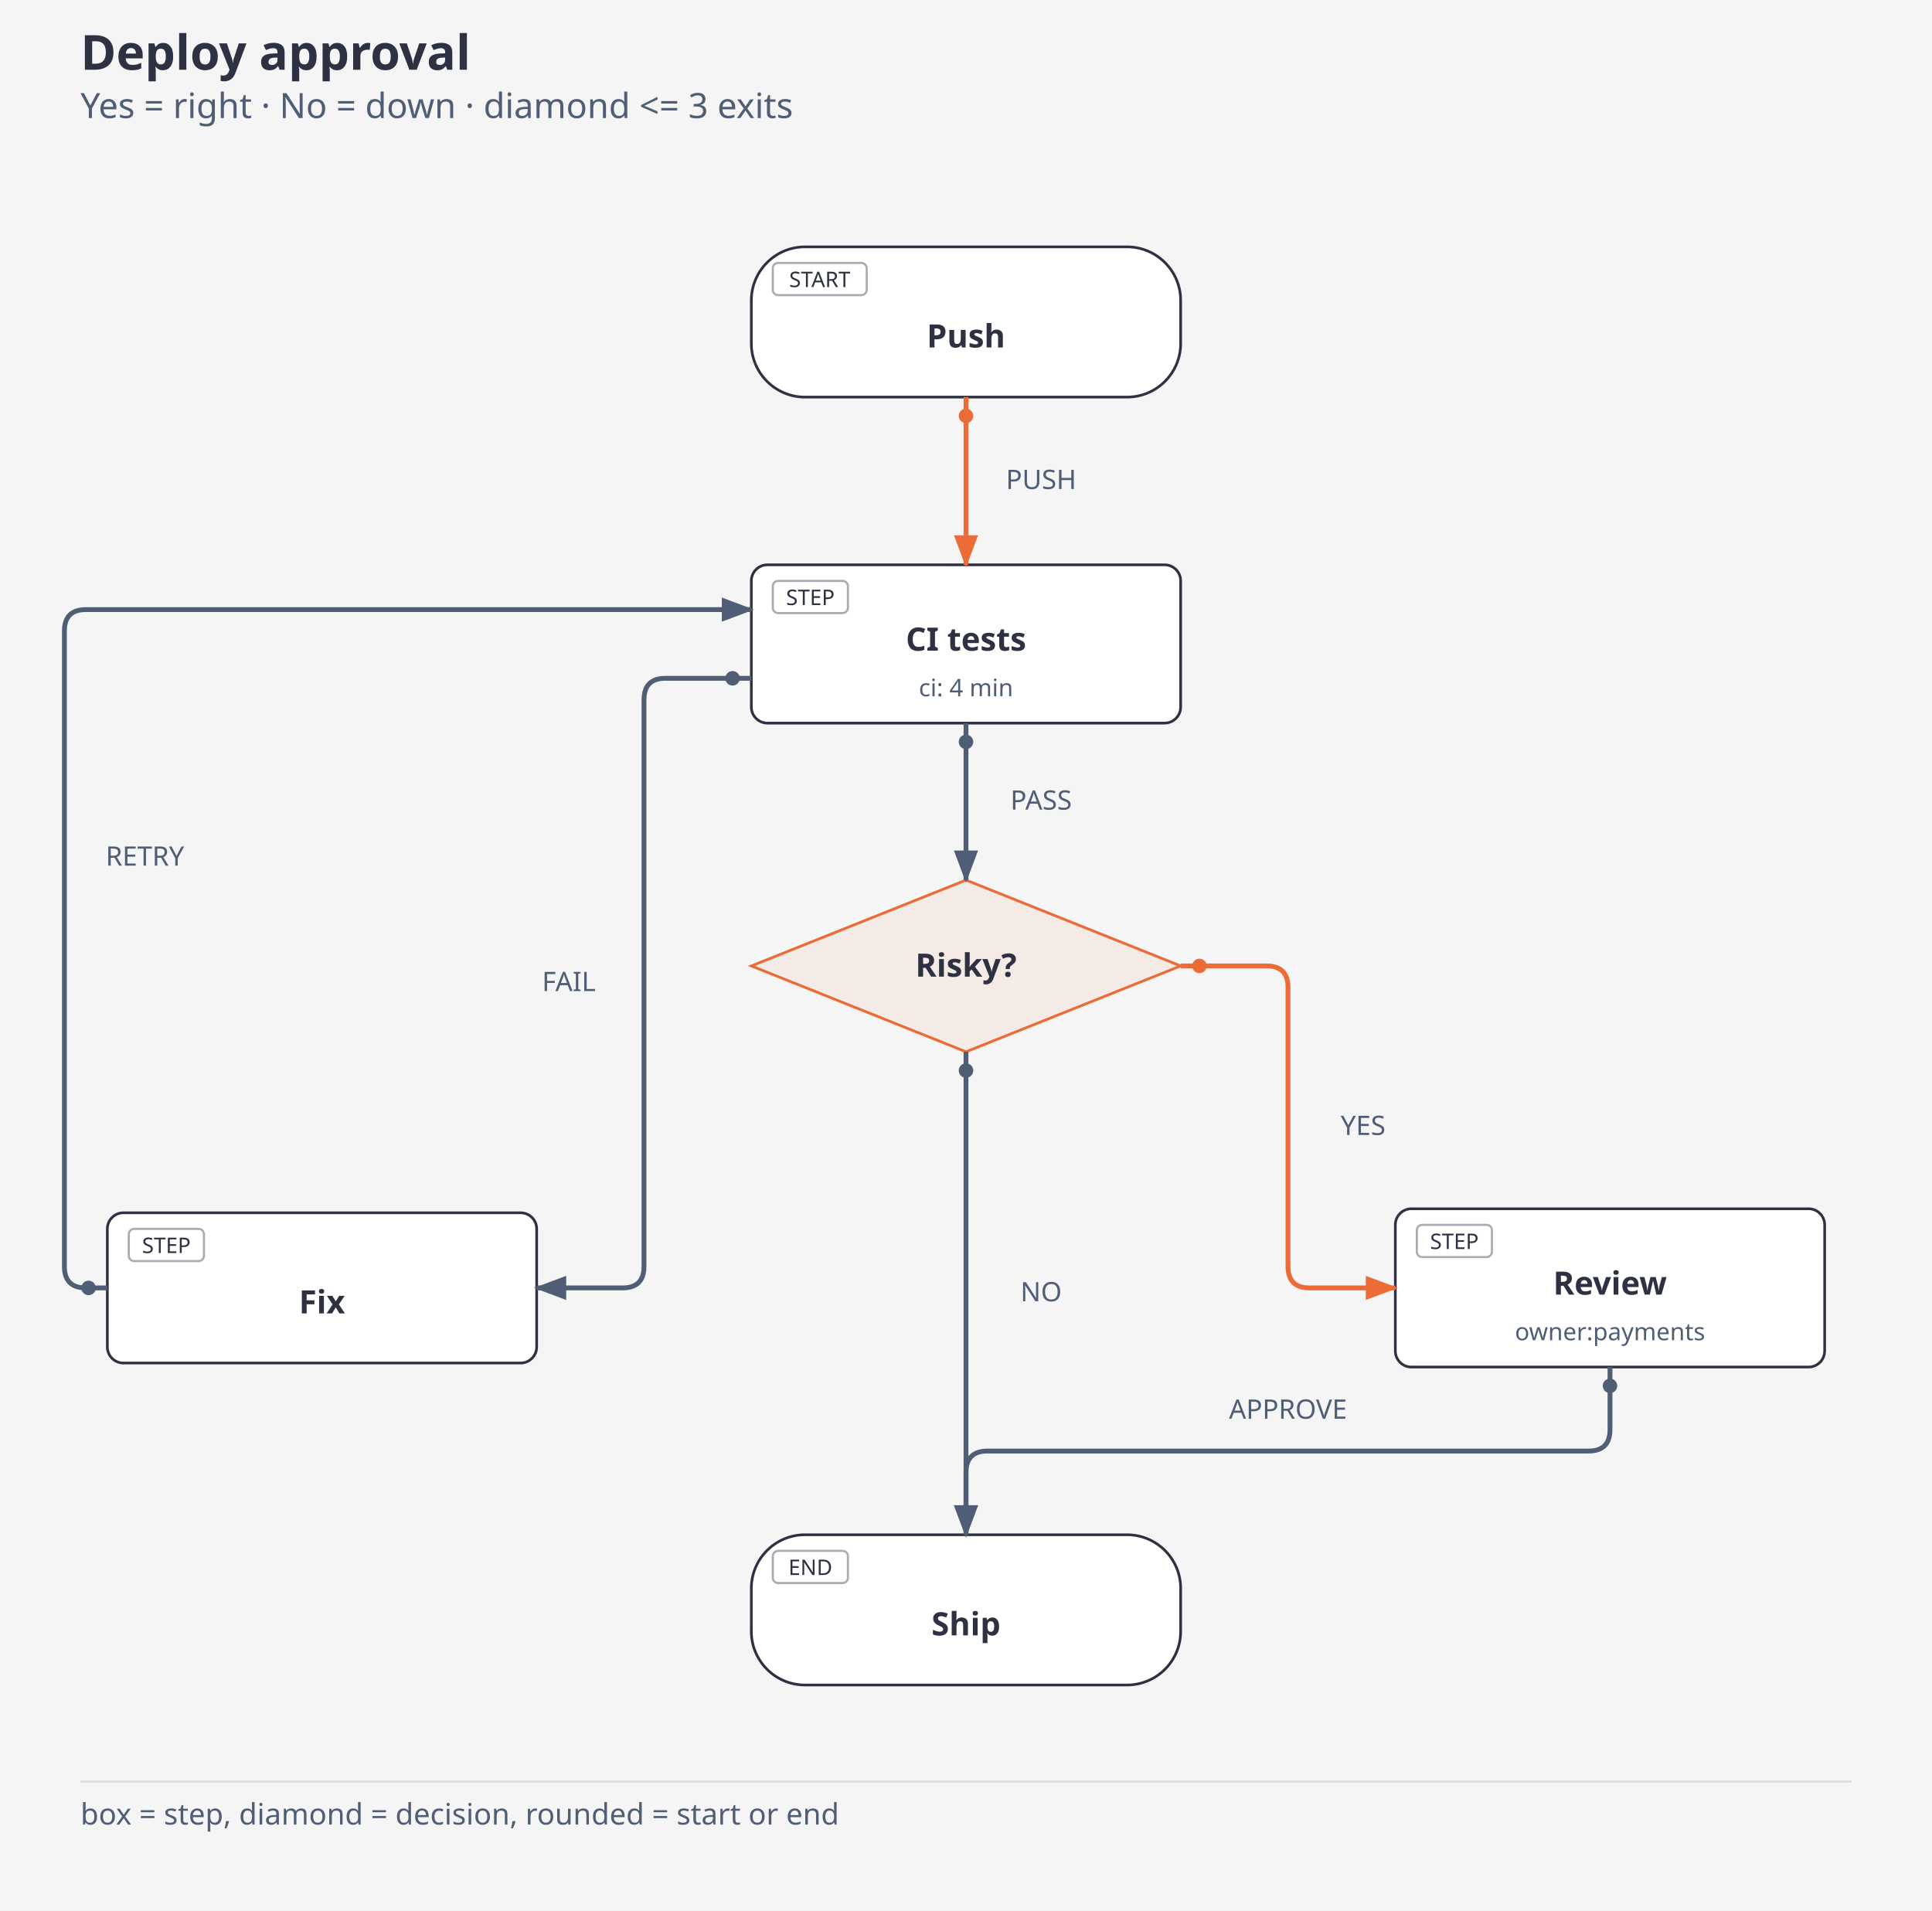
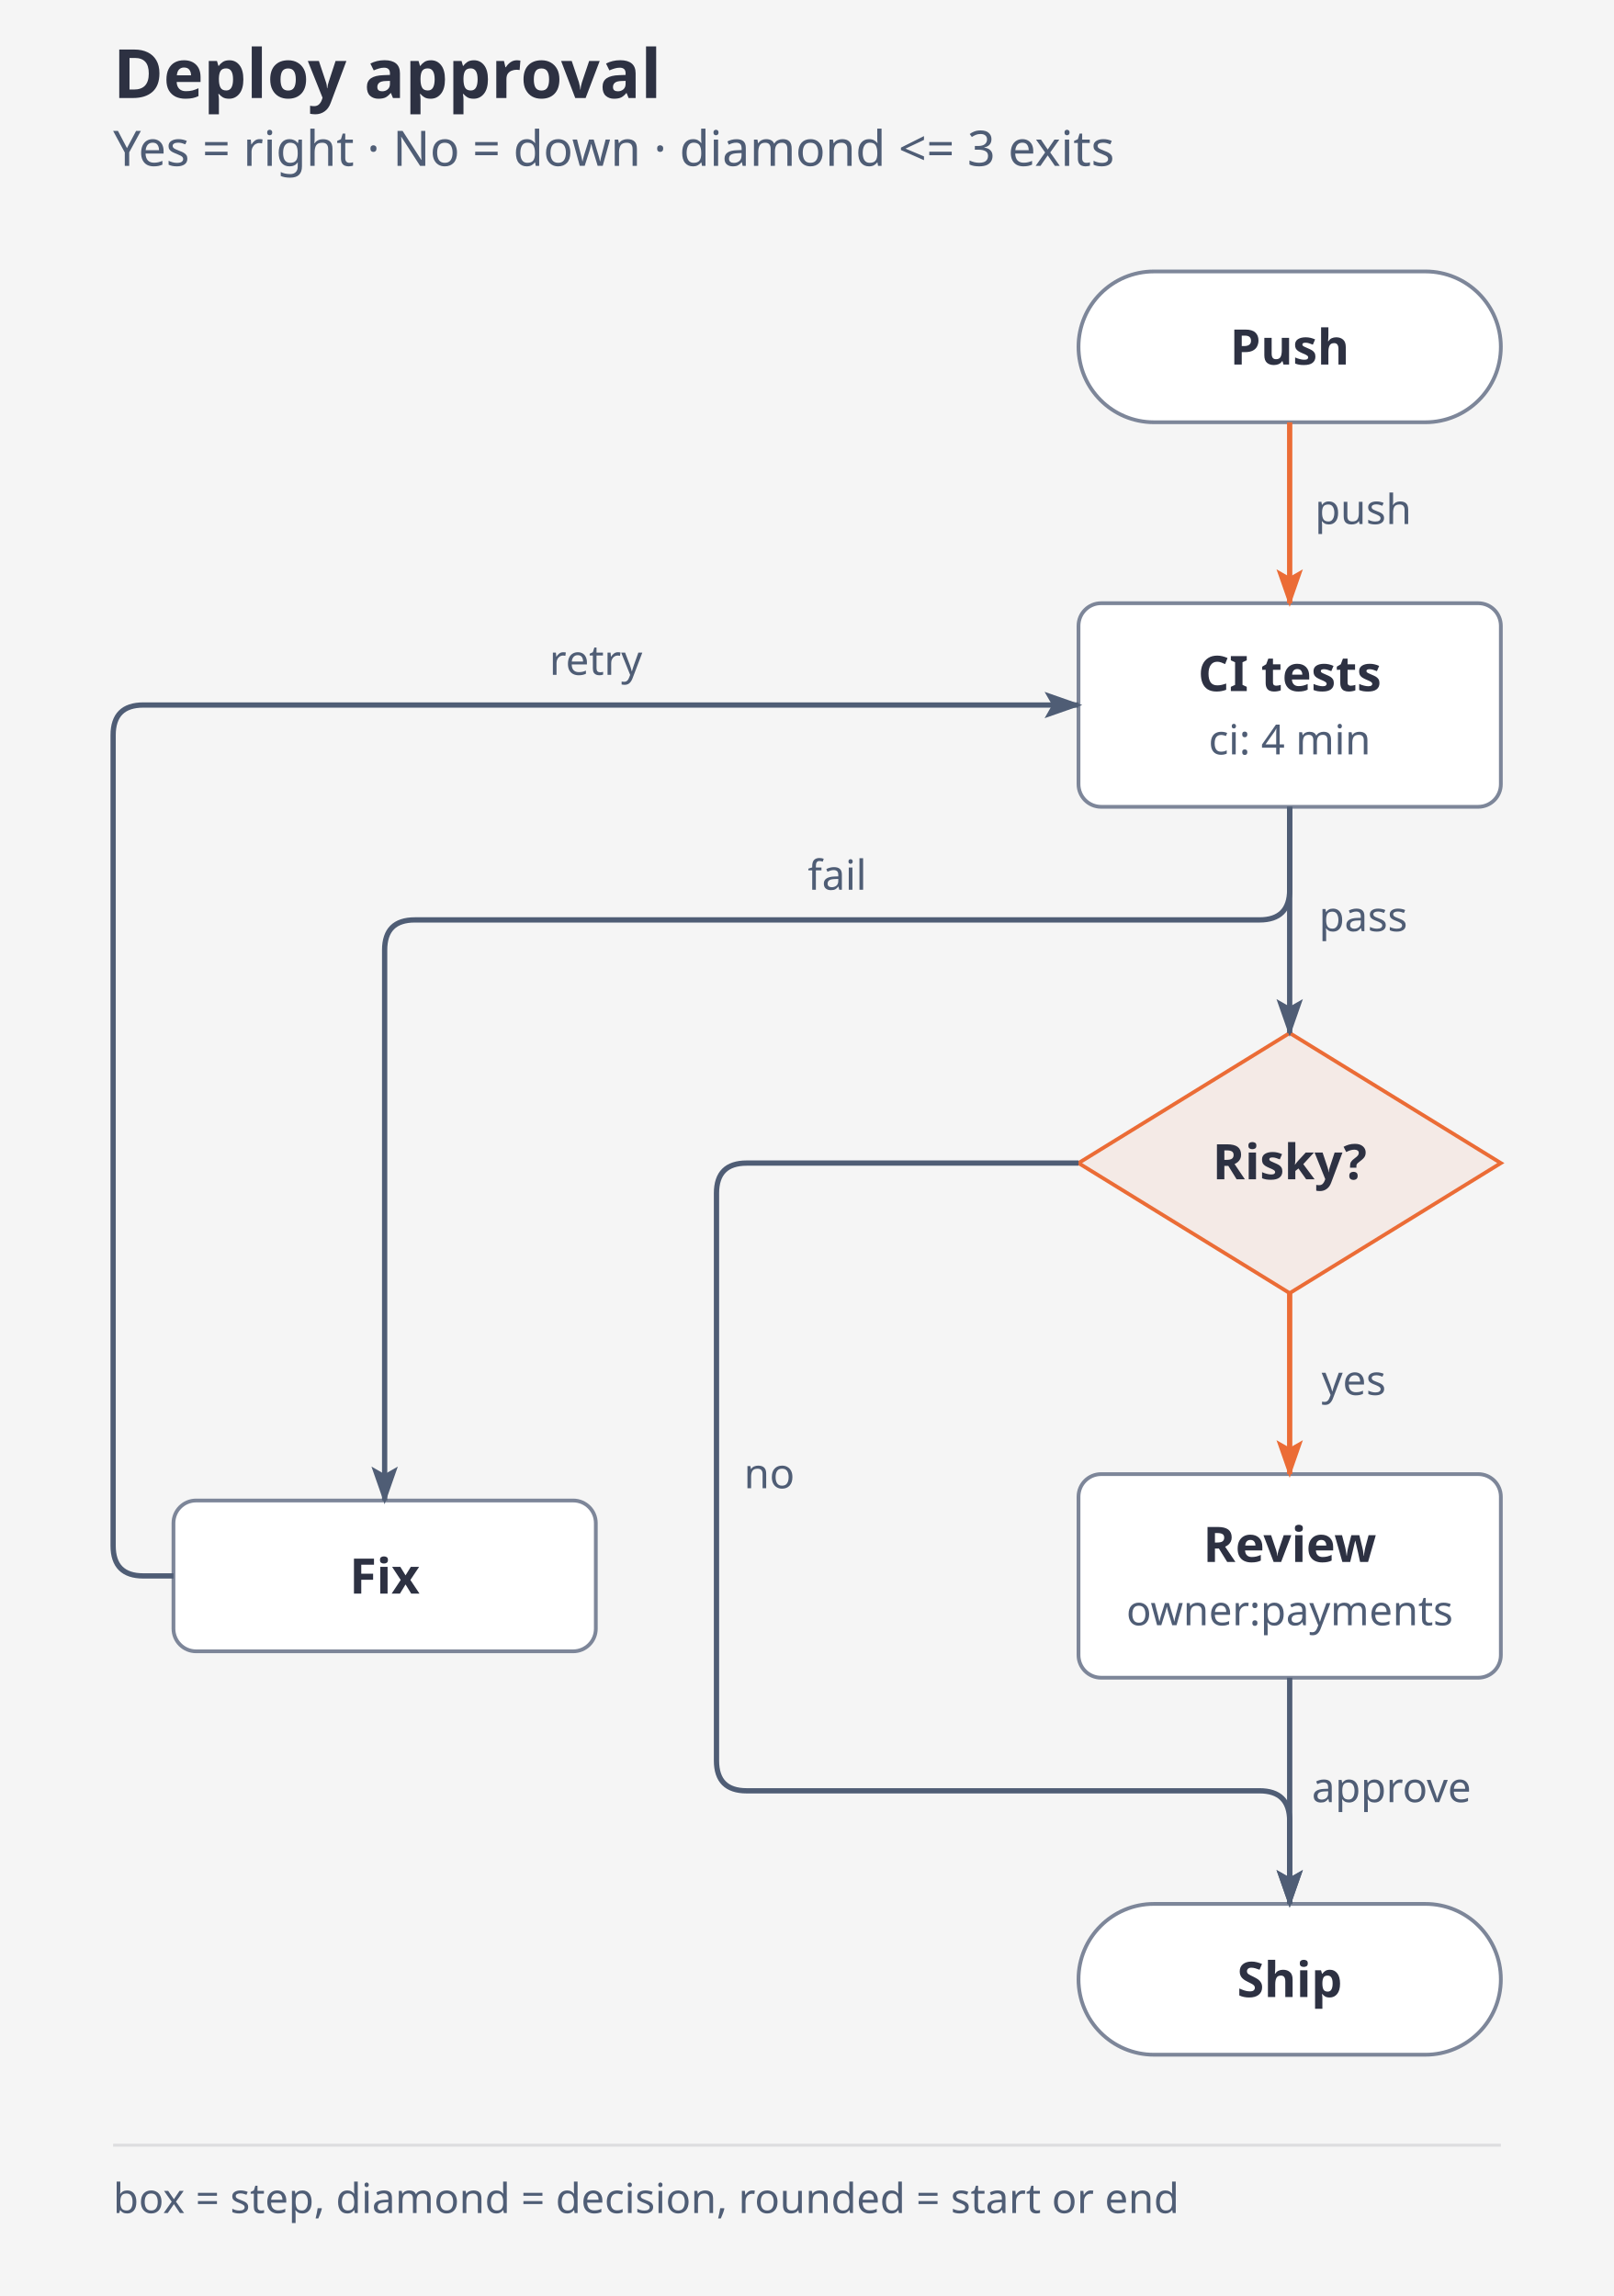
- <svg xmlns="http://www.w3.org/2000/svg" role="img" viewBox="0 0 720 712" width="720">
-   <rect width="720" height="712" fill="#f5f5f5" />
+ <svg xmlns="http://www.w3.org/2000/svg" role="graphics-document" aria-roledescription="flow diagram" data-legibility="all" viewBox="0 0 428 609" width="428">
+   <rect width="428" height="609" fill="#f5f5f5" aria-hidden="true" />
  <defs>
-     <marker id="a" markerWidth="12" markerHeight="9" refX="11" refY="4.5" orient="auto" markerUnits="userSpaceOnUse">
-       <polygon points="0 0,12 4.5,0 9" fill="#4f5d75" />
+     <marker id="a" markerWidth="10" markerHeight="7" refX="9" refY="3.5" orient="auto" markerUnits="userSpaceOnUse">
+       <polygon points="0 0,10 3.5,0 7,2 3.5" fill="#4f5d75" />
    </marker>
-     <marker id="aa" markerWidth="12" markerHeight="9" refX="11" refY="4.5" orient="auto" markerUnits="userSpaceOnUse">
-       <polygon points="0 0,12 4.5,0 9" fill="#eb6c36" />
+     <marker id="aa" markerWidth="10" markerHeight="7" refX="9" refY="3.5" orient="auto" markerUnits="userSpaceOnUse">
+       <polygon points="0 0,10 3.5,0 7,2 3.5" fill="#eb6c36" />
    </marker>
-     <marker id="al" markerWidth="12" markerHeight="9" refX="11" refY="4.5" orient="auto" markerUnits="userSpaceOnUse">
-       <polygon points="0 0,12 4.5,0 9" fill="#2e5aa8" />
+     <marker id="al" markerWidth="10" markerHeight="7" refX="9" refY="3.5" orient="auto" markerUnits="userSpaceOnUse">
+       <polygon points="0 0,10 3.5,0 7,2 3.5" fill="#2e5aa8" />
    </marker>
-     <marker id="ar" markerWidth="12" markerHeight="9" refX="11" refY="4.5" orient="auto" markerUnits="userSpaceOnUse">
-       <polygon points="0 0,12 4.5,0 9" fill="#7a8399" />
+     <marker id="ar" markerWidth="10" markerHeight="7" refX="9" refY="3.5" orient="auto" markerUnits="userSpaceOnUse">
+       <polygon points="0 0,10 3.5,0 7,2 3.5" fill="#636c82" />
    </marker>
  </defs>
  <text x="30" y="26" font-size="18" font-weight="600" font-family="system-ui, 'Segoe UI', sans-serif" fill="#2d3142">Deploy approval</text>
  <text x="30" y="44" font-size="13" font-family="system-ui, 'Segoe UI', sans-serif" fill="#4f5d75">Yes = right · No = down · diamond &lt;= 3 exits</text>
-   <rect x="280.0" y="92.0" width="160" height="56" rx="20" fill="#f5f5f5" />
-   <rect x="280.0" y="92.0" width="160" height="56" rx="20" fill="#ffffff" stroke="#2d3142" data-node="start" data-label="Push" />
-   <rect x="288.0" y="98.0" width="35" height="12" rx="2" fill="none" stroke="#2d3142" stroke-opacity=".4" stroke-width=".8" />
-   <text x="305.5" y="107.0" font-size="8" font-family="system-ui, 'Segoe UI', sans-serif" fill="#2d3142" text-anchor="middle">START</text>
-   <text x="360.0" y="129.5" font-size="12" font-weight="600" font-family="system-ui, 'Segoe UI', sans-serif" fill="#2d3142" text-anchor="middle">Push</text>
-   <rect x="280.0" y="210.5" width="160" height="59" rx="6" fill="#f5f5f5" />
-   <rect x="280.0" y="210.5" width="160" height="59" rx="6" fill="#ffffff" stroke="#2d3142" data-node="tests" data-label="CI tests" />
-   <rect x="288.0" y="216.5" width="28" height="12" rx="2" fill="none" stroke="#2d3142" stroke-opacity=".4" stroke-width=".8" />
-   <text x="302.0" y="225.5" font-size="8" font-family="system-ui, 'Segoe UI', sans-serif" fill="#2d3142" text-anchor="middle">STEP</text>
-   <text x="360.0" y="242.5" font-size="12" font-weight="600" font-family="system-ui, 'Segoe UI', sans-serif" fill="#2d3142" text-anchor="middle">CI tests</text>
-   <text x="360.0" y="259.5" font-size="9" font-family="system-ui, 'Segoe UI', sans-serif" fill="#4f5d75" text-anchor="middle">ci: 4 min</text>
-   <polygon points="360.0,328.0 440.0,360.0 360.0,392.0 280.0,360.0" fill="#f5f5f5" />
-   <polygon points="360.0,328.0 440.0,360.0 360.0,392.0 280.0,360.0" fill="rgba(235,108,54,0.08)" stroke="#eb6c36" data-node="risk?" data-label="Risky?" data-cx="360.0" data-cy="360.0" />
-   <text x="360.0" y="364.0" font-size="12" font-weight="600" font-family="system-ui, 'Segoe UI', sans-serif" fill="#2d3142" text-anchor="middle">Risky?</text>
-   <rect x="40.0" y="452.0" width="160" height="56" rx="6" fill="#f5f5f5" />
-   <rect x="40.0" y="452.0" width="160" height="56" rx="6" fill="#ffffff" stroke="#2d3142" data-node="fix" data-label="Fix" />
-   <rect x="48.0" y="458.0" width="28" height="12" rx="2" fill="none" stroke="#2d3142" stroke-opacity=".4" stroke-width=".8" />
-   <text x="62.0" y="467.0" font-size="8" font-family="system-ui, 'Segoe UI', sans-serif" fill="#2d3142" text-anchor="middle">STEP</text>
-   <text x="120.0" y="489.5" font-size="12" font-weight="600" font-family="system-ui, 'Segoe UI', sans-serif" fill="#2d3142" text-anchor="middle">Fix</text>
-   <rect x="520.0" y="450.5" width="160" height="59" rx="6" fill="#f5f5f5" />
-   <rect x="520.0" y="450.5" width="160" height="59" rx="6" fill="#ffffff" stroke="#2d3142" data-node="review" data-label="Review" />
-   <rect x="528.0" y="456.5" width="28" height="12" rx="2" fill="none" stroke="#2d3142" stroke-opacity=".4" stroke-width=".8" />
-   <text x="542.0" y="465.5" font-size="8" font-family="system-ui, 'Segoe UI', sans-serif" fill="#2d3142" text-anchor="middle">STEP</text>
-   <text x="600.0" y="482.5" font-size="12" font-weight="600" font-family="system-ui, 'Segoe UI', sans-serif" fill="#2d3142" text-anchor="middle">Review</text>
-   <text x="600.0" y="499.5" font-size="9" font-family="system-ui, 'Segoe UI', sans-serif" fill="#4f5d75" text-anchor="middle">owner:payments</text>
-   <rect x="280.0" y="572.0" width="160" height="56" rx="20" fill="#f5f5f5" />
-   <rect x="280.0" y="572.0" width="160" height="56" rx="20" fill="#ffffff" stroke="#2d3142" data-node="ship" data-label="Ship" />
-   <rect x="288.0" y="578.0" width="28" height="12" rx="2" fill="none" stroke="#2d3142" stroke-opacity=".4" stroke-width=".8" />
-   <text x="302.0" y="587.0" font-size="8" font-family="system-ui, 'Segoe UI', sans-serif" fill="#2d3142" text-anchor="middle">END</text>
-   <text x="360.0" y="609.5" font-size="12" font-weight="600" font-family="system-ui, 'Segoe UI', sans-serif" fill="#2d3142" text-anchor="middle">Ship</text>
-   <path d="M360.0,148.0 L360.0,210.5" fill="none" stroke="#eb6c36" stroke-width="1.8" marker-end="url(#aa)" data-from="start" data-to="tests" data-label="push" />
-   <circle cx="360.0" cy="155.0" r="2.7" fill="#eb6c36" />
-   <rect x="368.0" y="170.25" width="40" height="16" rx="2" fill="#f5f5f5" />
-   <text x="388.0" y="182.25" font-size="10" font-family="system-ui, 'Segoe UI', sans-serif" fill="#4f5d75" text-anchor="middle">PUSH</text>
-   <path d="M360.0,269.5 L360.0,328.0" fill="none" stroke="#4f5d75" stroke-width="1.8" marker-end="url(#a)" data-from="tests" data-to="risk?" data-label="pass" />
-   <circle cx="360.0" cy="276.5" r="2.7" fill="#4f5d75" />
-   <rect x="368.0" y="289.75" width="40" height="16" rx="2" fill="#f5f5f5" />
-   <text x="388.0" y="301.75" font-size="10" font-family="system-ui, 'Segoe UI', sans-serif" fill="#4f5d75" text-anchor="middle">PASS</text>
-   <path d="M280.0,252.8 L248.0,252.8 Q240.0,252.8 240.0,260.8 L240.0,472.0 Q240.0,480.0 232.0,480.0 L200.0,480.0" fill="none" stroke="#4f5d75" stroke-width="1.8" marker-end="url(#a)" data-from="tests" data-to="fix" data-label="fail" />
-   <circle cx="273.0" cy="252.8" r="2.7" fill="#4f5d75" />
-   <rect x="192.0" y="357.375" width="40" height="16" rx="2" fill="#f5f5f5" />
-   <text x="212.0" y="369.375" font-size="10" font-family="system-ui, 'Segoe UI', sans-serif" fill="#4f5d75" text-anchor="middle">FAIL</text>
-   <path d="M440.0,360.0 L472.0,360.0 Q480.0,360.0 480.0,368.0 L480.0,472.0 Q480.0,480.0 488.0,480.0 L520.0,480.0" fill="none" stroke="#eb6c36" stroke-width="1.8" marker-end="url(#aa)" data-from="risk?" data-to="review" data-label="yes" />
-   <circle cx="447.0" cy="360.0" r="2.7" fill="#eb6c36" />
-   <rect x="488.0" y="411.0" width="40" height="16" rx="2" fill="#f5f5f5" />
-   <text x="508.0" y="423.0" font-size="10" font-family="system-ui, 'Segoe UI', sans-serif" fill="#4f5d75" text-anchor="middle">YES</text>
-   <path d="M360.0,392.0 L360.0,572.0" fill="none" stroke="#4f5d75" stroke-width="1.8" marker-end="url(#a)" data-from="risk?" data-to="ship" data-label="no" />
-   <circle cx="360.0" cy="399.0" r="2.7" fill="#4f5d75" />
-   <rect x="368.0" y="473.0" width="40" height="16" rx="2" fill="#f5f5f5" />
-   <text x="388.0" y="485.0" font-size="10" font-family="system-ui, 'Segoe UI', sans-serif" fill="#4f5d75" text-anchor="middle">NO</text>
-   <path d="M40.0,480.0 L32.0,480.0 Q24.0,480.0 24.0,472.0 L24.0,235.2 Q24.0,227.2 32.0,227.2 L280.0,227.2" fill="none" stroke="#4f5d75" stroke-width="1.8" marker-end="url(#a)" data-from="fix" data-to="tests" data-label="retry" />
-   <circle cx="33.0" cy="480.0" r="2.7" fill="#4f5d75" />
-   <rect x="32.0" y="310.625" width="44" height="16" rx="2" fill="#f5f5f5" />
-   <text x="54.0" y="322.625" font-size="10" font-family="system-ui, 'Segoe UI', sans-serif" fill="#4f5d75" text-anchor="middle">RETRY</text>
-   <path d="M600.0,509.5 L600.0,532.8 Q600.0,540.8 592.0,540.8 L368.0,540.8 Q360.0,540.8 360.0,548.8 L360.0,572.0" fill="none" stroke="#4f5d75" stroke-width="1.8" marker-end="url(#a)" data-from="review" data-to="ship" data-label="approve" />
-   <circle cx="600.0" cy="516.5" r="2.7" fill="#4f5d75" />
-   <rect x="452.0" y="516.75" width="56" height="16" rx="2" fill="#f5f5f5" />
-   <text x="480.0" y="528.75" font-size="10" font-family="system-ui, 'Segoe UI', sans-serif" fill="#4f5d75" text-anchor="middle">APPROVE</text>
-   <line x1="30" y1="664" x2="690" y2="664" stroke="rgba(45,49,66,0.12)" stroke-width=".8" />
-   <text x="30" y="680" font-size="11" font-family="system-ui, 'Segoe UI', sans-serif" fill="#4f5d75">box = step, diamond = decision, rounded = start or end</text>
+   <rect x="286" y="72" width="112" height="40" rx="20" fill="#f5f5f5" aria-hidden="true" />
+   <rect x="286" y="72" width="112" height="40" rx="20" fill="#ffffff" stroke="#7d8699" data-node="start" data-label="Push" role="graphics-symbol" aria-roledescription="start or end" aria-label="Push" />
+   <text x="342" y="96.7" font-size="13" font-weight="600" font-family="system-ui, 'Segoe UI', sans-serif" fill="#2d3142" text-anchor="middle" aria-hidden="true">Push</text>
+   <rect x="286" y="160" width="112" height="54" rx="6" fill="#f5f5f5" aria-hidden="true" />
+   <rect x="286" y="160" width="112" height="54" rx="6" fill="#ffffff" stroke="#7d8699" data-node="tests" data-label="CI tests" role="graphics-symbol" aria-roledescription="box" aria-label="CI tests, ci: 4 min" />
+   <text x="342" y="183.3" font-size="13" font-weight="600" font-family="system-ui, 'Segoe UI', sans-serif" fill="#2d3142" text-anchor="middle" aria-hidden="true">CI tests</text>
+   <text x="342" y="200.1" font-size="11" font-family="system-ui, 'Segoe UI', sans-serif" fill="#4f5d75" text-anchor="middle" aria-hidden="true">ci: 4 min</text>
+   <polygon points="342,274 398,308.5 342,343 286,308.5" fill="#f5f5f5" aria-hidden="true" />
+   <polygon points="342,274 398,308.5 342,343 286,308.5" fill="rgba(235,108,54,0.08)" stroke="#eb6c36" data-node="risk?" data-label="Risky?" data-cx="342" data-cy="308.5" role="graphics-symbol" aria-roledescription="decision" aria-label="Risky?" />
+   <text x="342" y="312.8" font-size="13" font-weight="600" font-family="system-ui, 'Segoe UI', sans-serif" fill="#2d3142" text-anchor="middle" aria-hidden="true">Risky?</text>
+   <rect x="46" y="398" width="112" height="40" rx="6" fill="#f5f5f5" aria-hidden="true" />
+   <rect x="46" y="398" width="112" height="40" rx="6" fill="#ffffff" stroke="#7d8699" data-node="fix" data-label="Fix" role="graphics-symbol" aria-roledescription="box" aria-label="Fix" />
+   <text x="102" y="422.7" font-size="13" font-weight="600" font-family="system-ui, 'Segoe UI', sans-serif" fill="#2d3142" text-anchor="middle" aria-hidden="true">Fix</text>
+   <rect x="286" y="391" width="112" height="54" rx="6" fill="#f5f5f5" aria-hidden="true" />
+   <rect x="286" y="391" width="112" height="54" rx="6" fill="#ffffff" stroke="#7d8699" data-node="review" data-label="Review" role="graphics-symbol" aria-roledescription="box" aria-label="Review, owner:payments" />
+   <text x="342" y="414.3" font-size="13" font-weight="600" font-family="system-ui, 'Segoe UI', sans-serif" fill="#2d3142" text-anchor="middle" aria-hidden="true">Review</text>
+   <text x="342" y="431.1" font-size="11" font-family="system-ui, 'Segoe UI', sans-serif" fill="#4f5d75" text-anchor="middle" aria-hidden="true">owner:payments</text>
+   <rect x="286" y="505" width="112" height="40" rx="20" fill="#f5f5f5" aria-hidden="true" />
+   <rect x="286" y="505" width="112" height="40" rx="20" fill="#ffffff" stroke="#7d8699" data-node="ship" data-label="Ship" role="graphics-symbol" aria-roledescription="start or end" aria-label="Ship" />
+   <text x="342" y="529.7" font-size="13" font-weight="600" font-family="system-ui, 'Segoe UI', sans-serif" fill="#2d3142" text-anchor="middle" aria-hidden="true">Ship</text>
+   <path d="M342,112 L342,160" fill="none" stroke="#eb6c36" stroke-width="1.4" marker-end="url(#aa)" data-from="start" data-to="tests" data-label="push" data-id="start-&gt;tests:push" data-from-port="s" data-to-port="n" role="graphics-symbol" aria-roledescription="arrow" aria-label="Push to CI tests: push" />
+   <path d="M342,214 L342,274" fill="none" stroke="#4f5d75" stroke-width="1.4" marker-end="url(#a)" data-from="tests" data-to="risk?" data-label="pass" data-id="tests-&gt;risk?:pass" data-from-port="s" data-to-port="n" role="graphics-symbol" aria-roledescription="arrow" aria-label="CI tests to Risky?: pass" />
+   <path d="M342,214 L342,236 Q342,244 334,244 L110,244 Q102,244 102,252 L102,398" fill="none" stroke="#4f5d75" stroke-width="1.4" marker-end="url(#a)" data-from="tests" data-to="fix" data-label="fail" data-id="tests-&gt;fix:fail" data-from-port="s" data-to-port="n" role="graphics-symbol" aria-roledescription="arrow" aria-label="CI tests to Fix: fail" />
+   <path d="M342,343 L342,391" fill="none" stroke="#eb6c36" stroke-width="1.4" marker-end="url(#aa)" data-from="risk?" data-to="review" data-label="yes" data-id="risk?-&gt;review:yes" data-from-port="s" data-to-port="n" role="graphics-symbol" aria-roledescription="arrow" aria-label="Risky? to Review: yes" />
+   <path d="M286,308.5 L198,308.5 Q190,308.5 190,316.5 L190,467 Q190,475 198,475 L334,475 Q342,475 342,483 L342,505" fill="none" stroke="#4f5d75" stroke-width="1.4" marker-end="url(#a)" data-from="risk?" data-to="ship" data-label="no" data-id="risk?-&gt;ship:no" data-from-port="w" data-to-port="n" role="graphics-symbol" aria-roledescription="arrow" aria-label="Risky? to Ship: no" />
+   <path d="M46,418 L38,418 Q30,418 30,410 L30,195 Q30,187 38,187 L286,187" fill="none" stroke="#4f5d75" stroke-width="1.4" marker-end="url(#a)" data-from="fix" data-to="tests" data-label="retry" data-id="fix-&gt;tests:retry" data-from-port="w" data-to-port="w" role="graphics-symbol" aria-roledescription="arrow" aria-label="Fix to CI tests: retry" />
+   <path d="M342,445 L342,505" fill="none" stroke="#4f5d75" stroke-width="1.4" marker-end="url(#a)" data-from="review" data-to="ship" data-label="approve" data-id="review-&gt;ship:approve" data-from-port="s" data-to-port="n" role="graphics-symbol" aria-roledescription="arrow" aria-label="Review to Ship: approve" />
+   <rect x="346" y="127" width="31" height="16" rx="2" fill="#f5f5f5" aria-hidden="true" />
+   <text x="361.5" y="139" font-size="11" font-family="system-ui, 'Segoe UI', sans-serif" fill="#4f5d75" text-anchor="middle" aria-hidden="true">push</text>
+   <rect x="346" y="235" width="31" height="16" rx="2" fill="#f5f5f5" aria-hidden="true" />
+   <text x="361.5" y="247" font-size="11" font-family="system-ui, 'Segoe UI', sans-serif" fill="#4f5d75" text-anchor="middle" aria-hidden="true">pass</text>
+   <rect x="210" y="224" width="24" height="16" rx="2" fill="#f5f5f5" aria-hidden="true" />
+   <text x="222" y="236" font-size="11" font-family="system-ui, 'Segoe UI', sans-serif" fill="#4f5d75" text-anchor="middle" aria-hidden="true">fail</text>
+   <rect x="346" y="358" width="26" height="16" rx="2" fill="#f5f5f5" aria-hidden="true" />
+   <text x="359" y="370" font-size="11" font-family="system-ui, 'Segoe UI', sans-serif" fill="#4f5d75" text-anchor="middle" aria-hidden="true">yes</text>
+   <rect x="194" y="382.75" width="20" height="16" rx="2" fill="#f5f5f5" aria-hidden="true" />
+   <text x="204" y="394.75" font-size="11" font-family="system-ui, 'Segoe UI', sans-serif" fill="#4f5d75" text-anchor="middle" aria-hidden="true">no</text>
+   <rect x="143" y="167" width="30" height="16" rx="2" fill="#f5f5f5" aria-hidden="true" />
+   <text x="158" y="179" font-size="11" font-family="system-ui, 'Segoe UI', sans-serif" fill="#4f5d75" text-anchor="middle" aria-hidden="true">retry</text>
+   <rect x="346" y="466" width="46" height="16" rx="2" fill="#f5f5f5" aria-hidden="true" />
+   <text x="369" y="478" font-size="11" font-family="system-ui, 'Segoe UI', sans-serif" fill="#4f5d75" text-anchor="middle" aria-hidden="true">approve</text>
+   <line x1="30" y1="569" x2="398" y2="569" stroke="rgba(45,49,66,0.12)" stroke-width=".8" aria-hidden="true" />
+   <text x="30" y="587" font-size="11" font-family="system-ui, 'Segoe UI', sans-serif" fill="#4f5d75">box = step, diamond = decision, rounded = start or end</text>
</svg>
